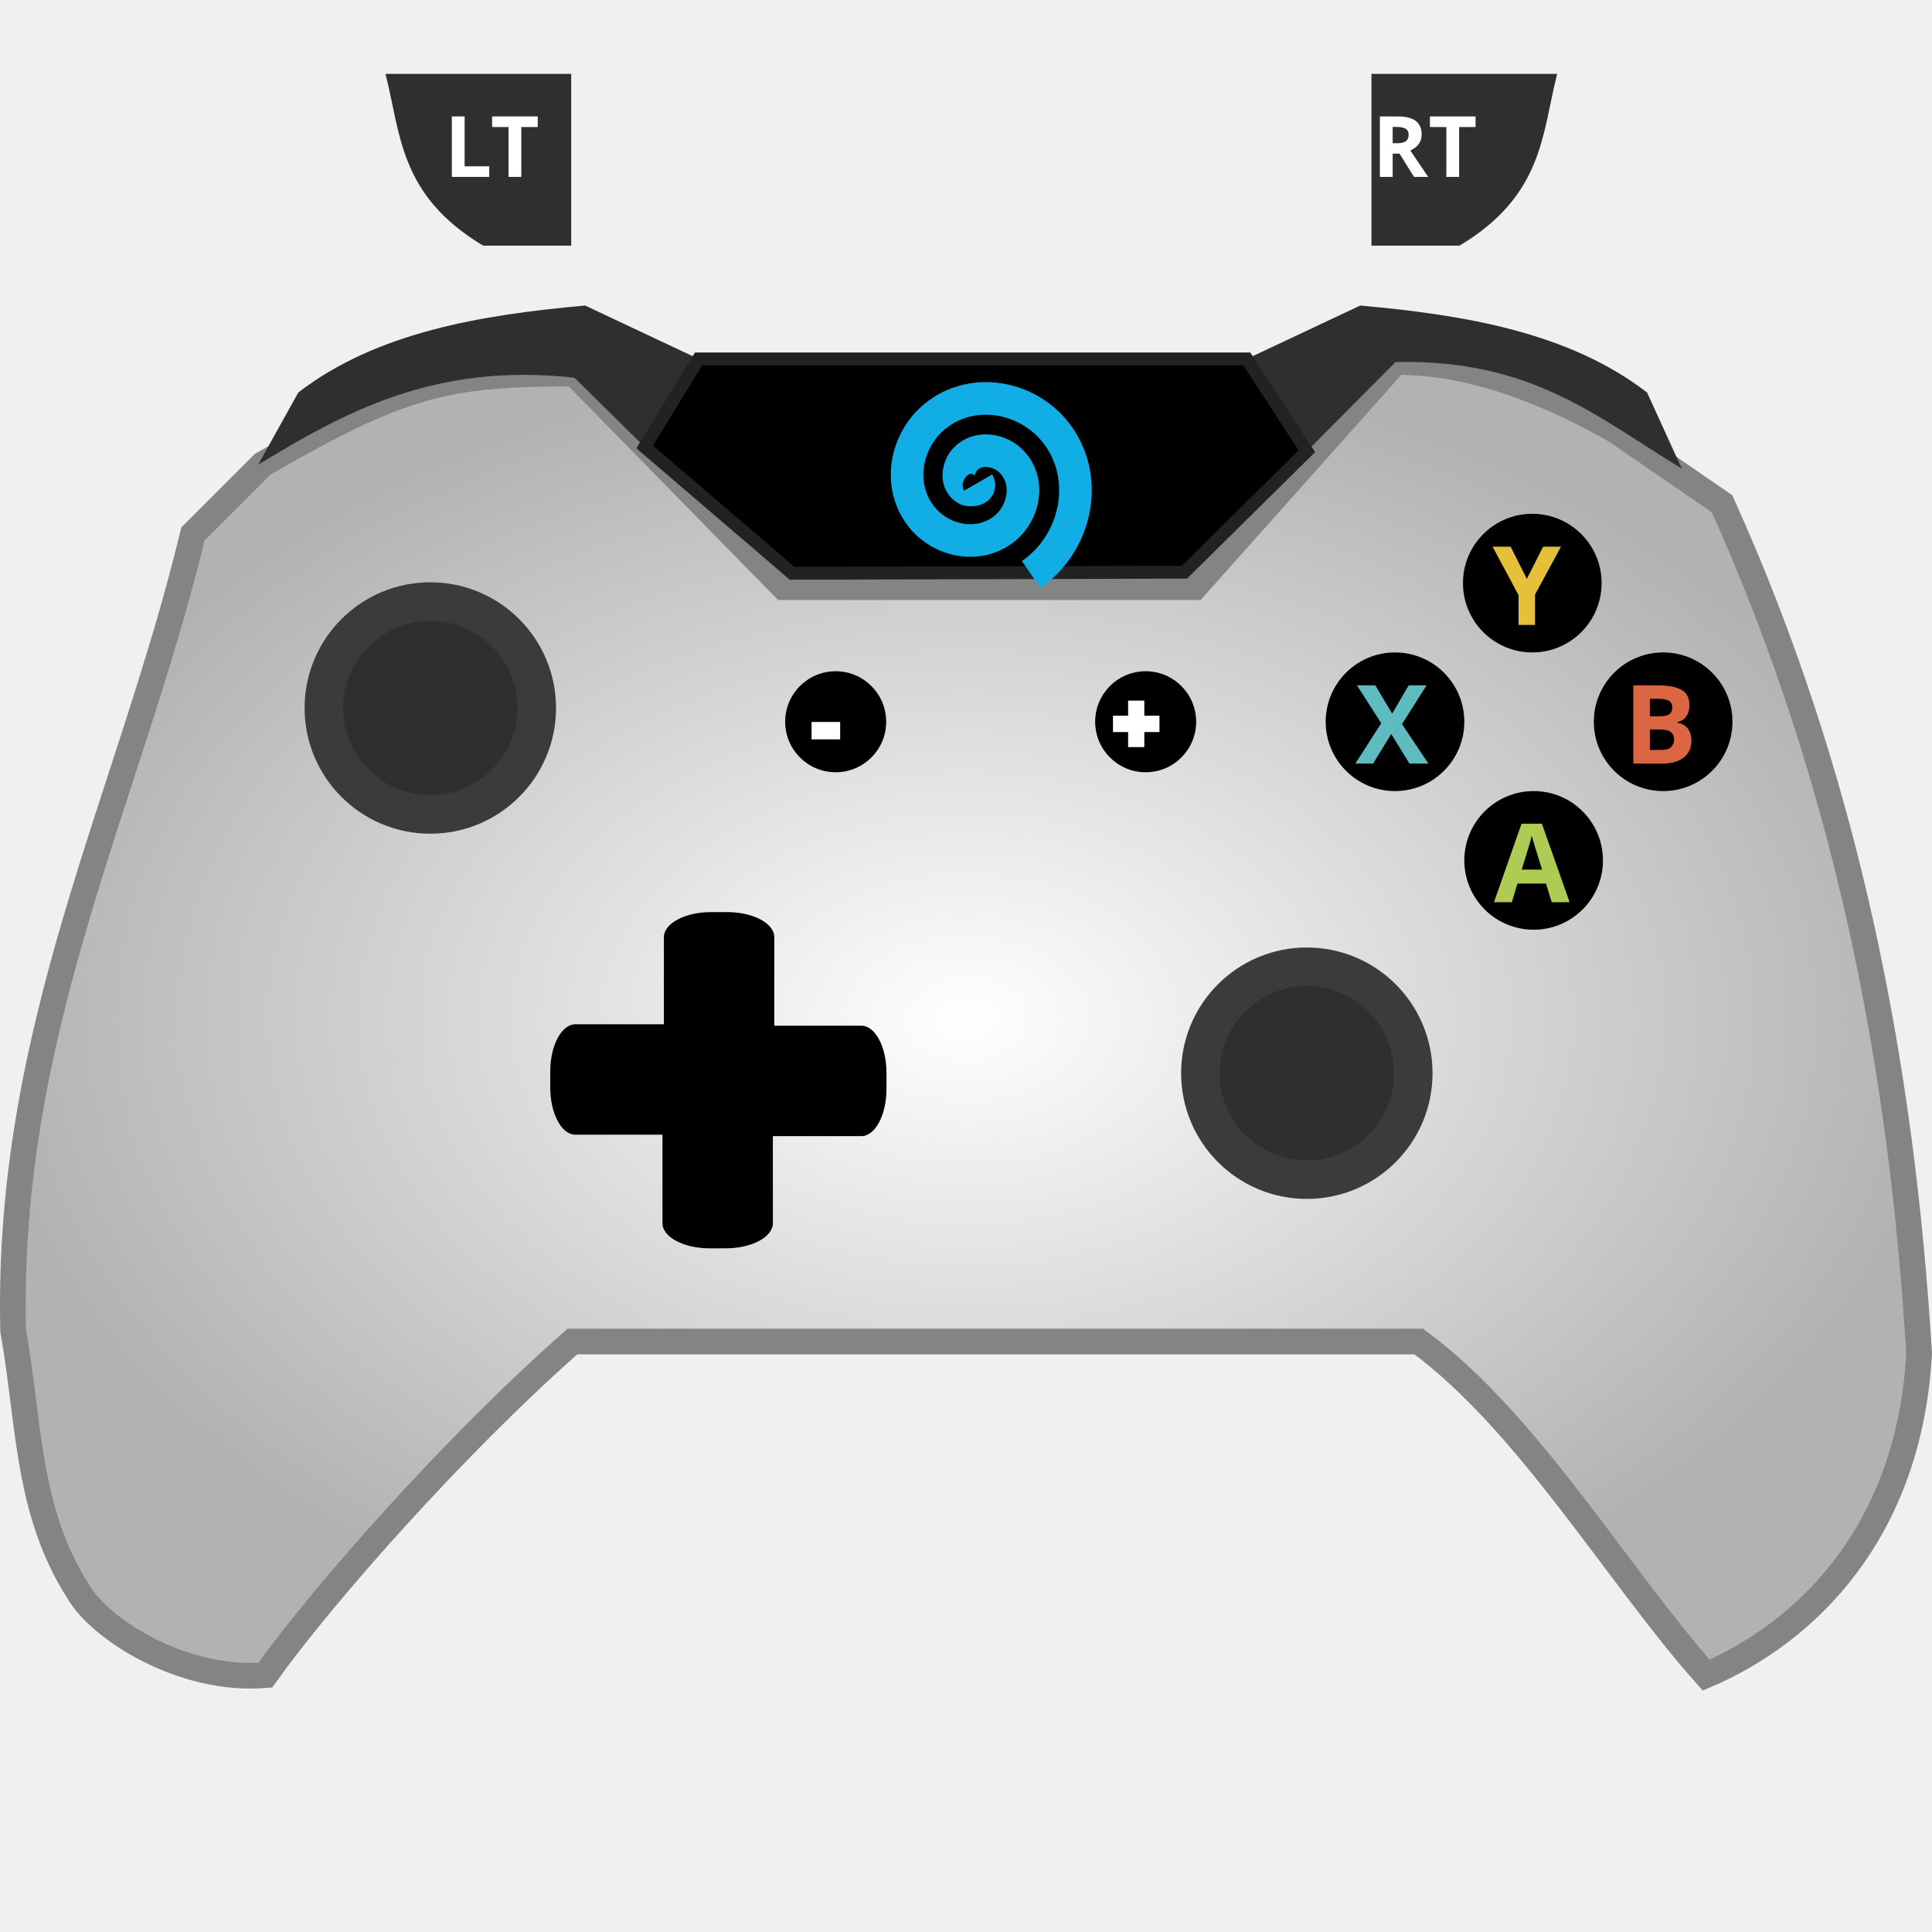
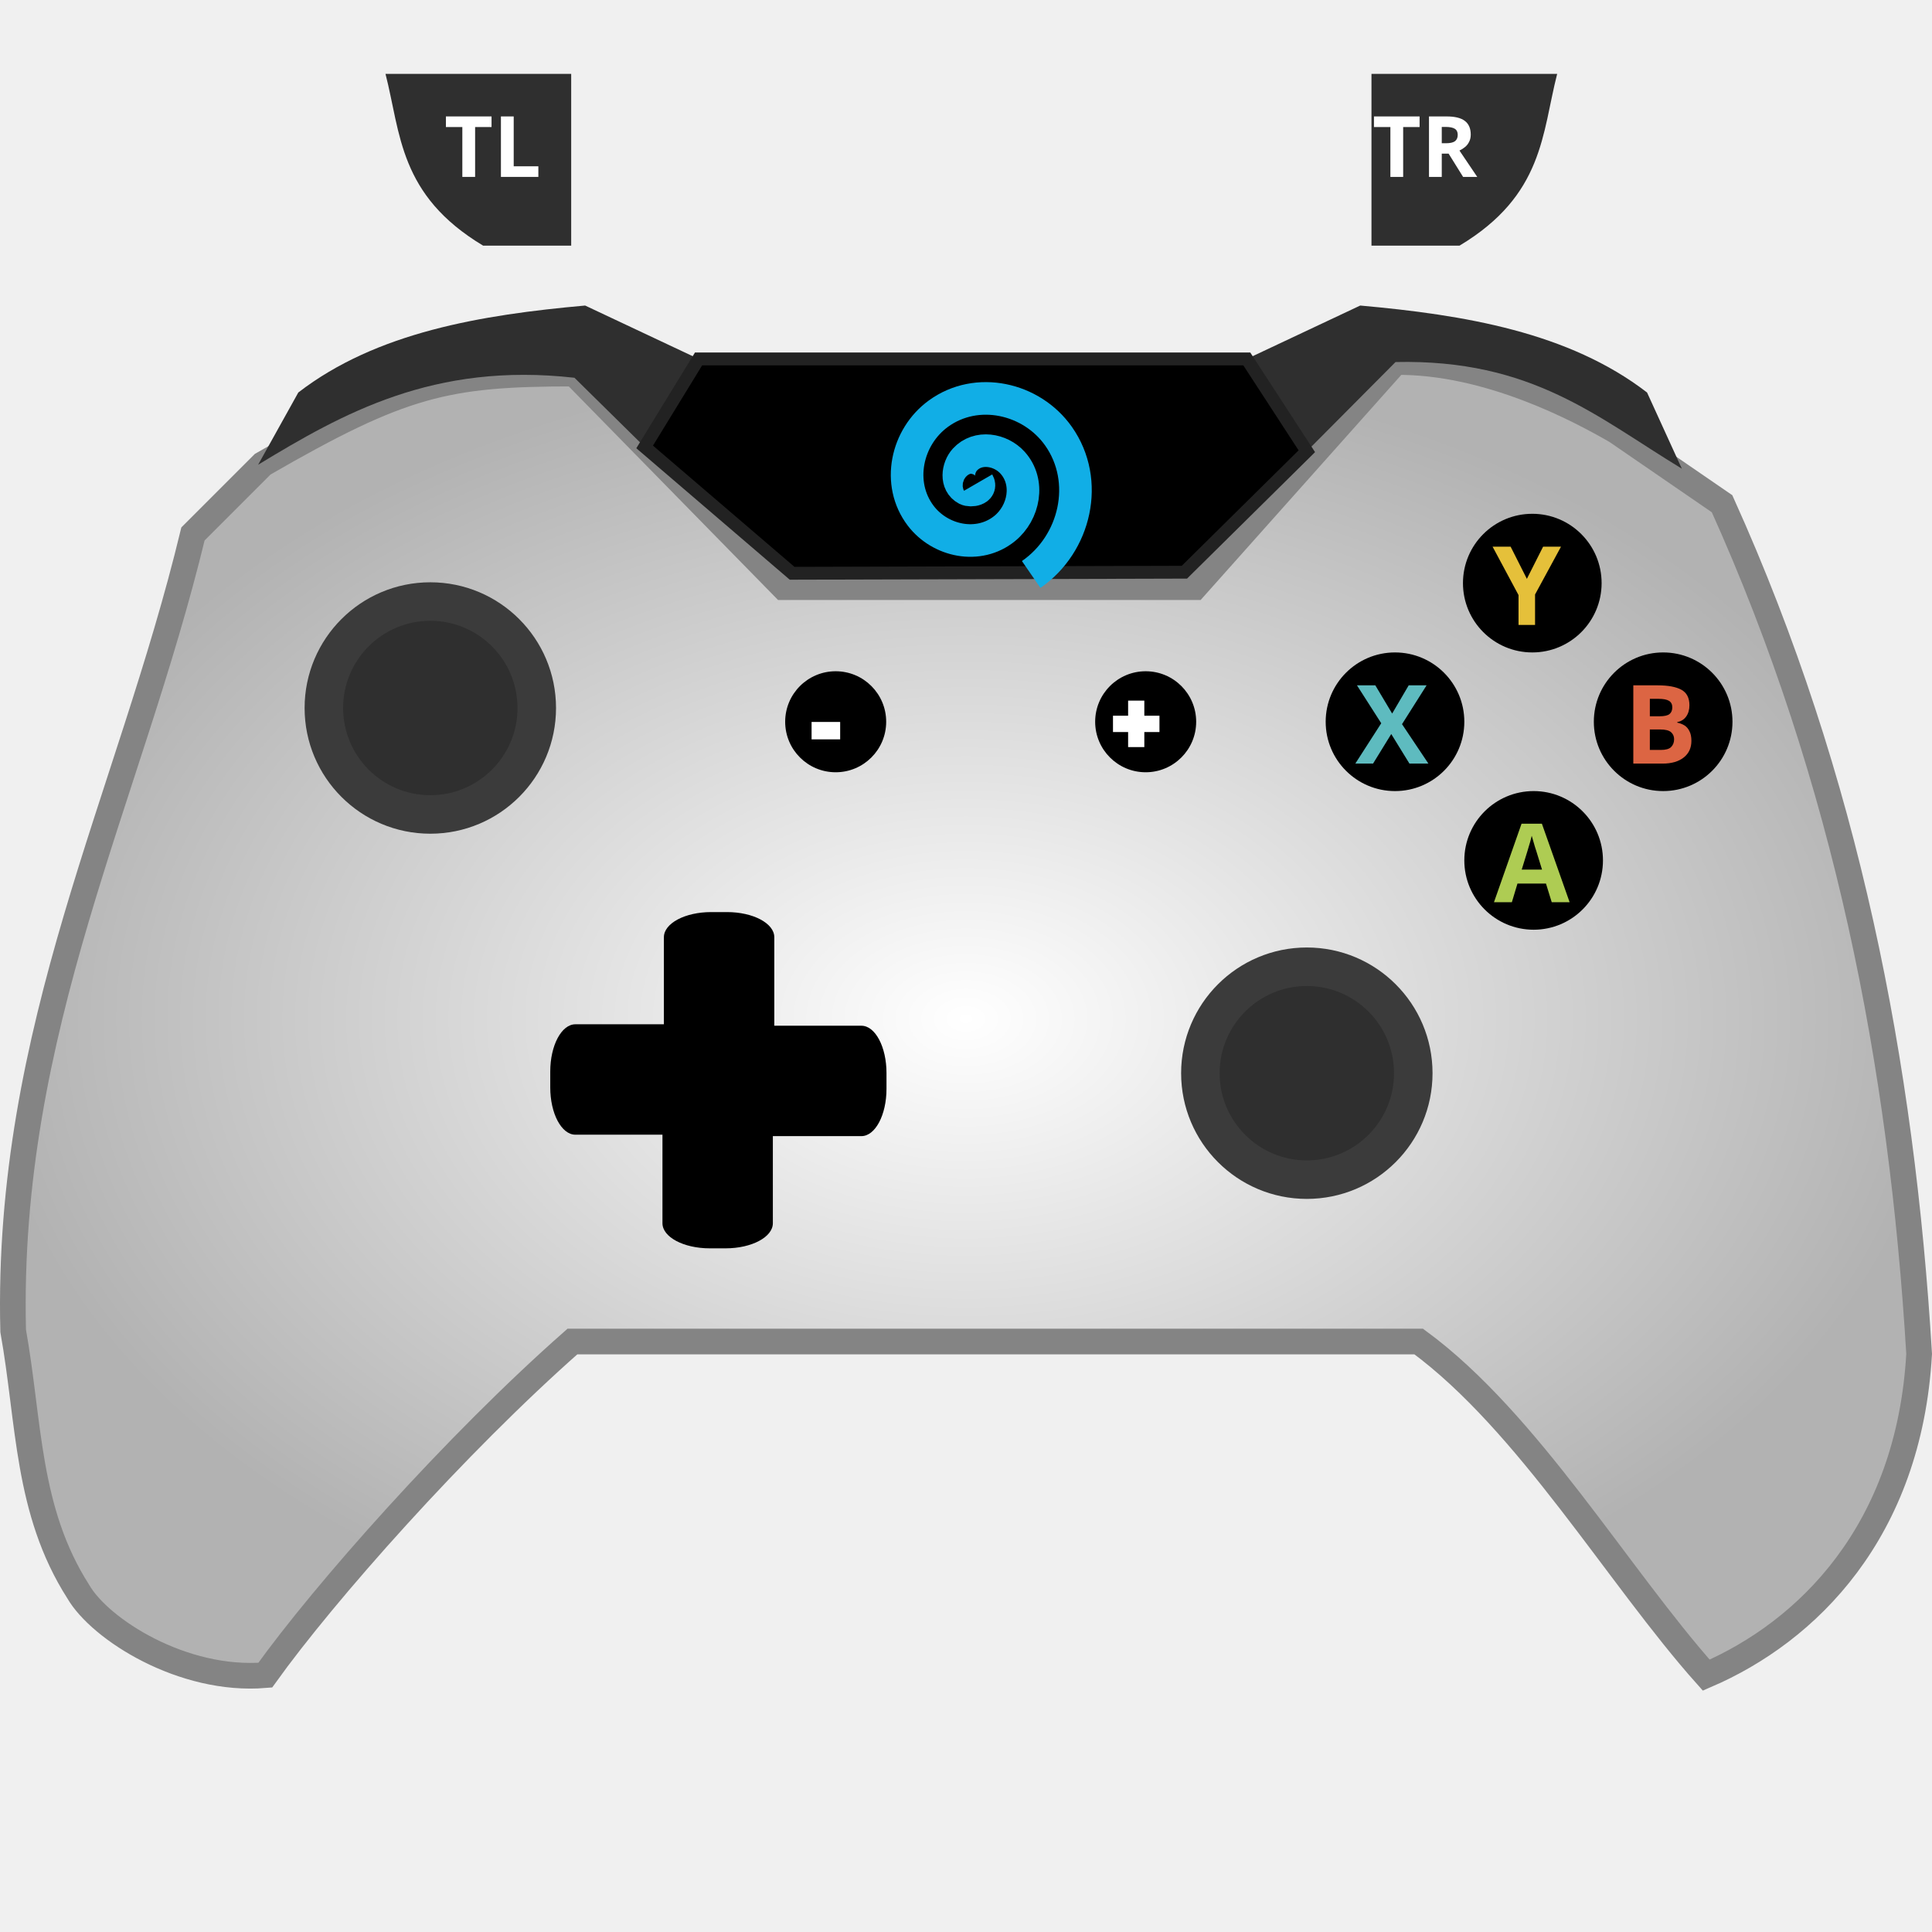
<svg xmlns="http://www.w3.org/2000/svg" xmlns:xlink="http://www.w3.org/1999/xlink" width="1000" height="1000" viewBox="0 0 264.583 264.583" version="1.1" id="svg5" xml:space="preserve">
  <defs id="defs2">
    <linearGradient id="linearGradient21413">
      <stop style="stop-color:#ffffff;stop-opacity:1;" offset="0" id="stop21409" />
      <stop style="stop-color:#b2b2b2;stop-opacity:1;" offset="1" id="stop21411" />
    </linearGradient>
    <radialGradient xlink:href="#linearGradient21413" id="radialGradient21417" cx="143.667" cy="117.248" fx="143.667" fy="117.248" r="98.863" gradientTransform="matrix(1.36304,0,0,0.9187984,-63.53361,31.80821)" gradientUnits="userSpaceOnUse" />
  </defs>
  <g id="layer1">
    <path style="fill:url(#radialGradient21417);fill-opacity:1;stroke:#848484;stroke-width:3.517;stroke-linecap:round;stroke-dasharray:none;stroke-opacity:1;paint-order:markers fill stroke" d="m 36.325,229.407 c 8.099,-11.298 26.001,-31.529 42.068,-45.689 H 194.288 c 15.005,11.029 27.349,32.202 39.378,45.689 13.807,-5.947 27.767,-19.613 29.155,-43.996 -2.381,-39.635 -9.929,-78.624 -26.988,-116.425 l -14.479,-9.948 c -5.047,-2.914 -17.549,-9.609 -30.239,-9.456 L 163.634,80.412 H 107.294 L 78.631,51.158 c -17.581,0 -23.556,1.387 -42.65,12.411 l -9.554,9.554 C 17.667,109.387 0.789,140.863 1.802,182.258 c 2.251,12.56 1.819,24.599 8.914,35.706 2.988,5.176 14.315,12.39 25.609,11.443 z" id="path410" />
    <path style="fill:#2f2f2f;fill-opacity:1;stroke:none;stroke-width:1.758;stroke-linecap:round;stroke-dasharray:none;stroke-opacity:1;paint-order:markers fill stroke" d="m 35.35,63.643 5.502,-9.89 c 10.725,-8.267 25.061,-10.634 39.282,-11.91 l 15.532,7.313 -7.383,12.049 -9.612,-9.472 c -19.301,-2.171 -31.755,4.896 -43.321,11.91 z" id="path1440" />
    <path style="fill:#2f2f2f;fill-opacity:1;stroke:none;stroke-width:1.758;stroke-linecap:round;stroke-dasharray:none;stroke-opacity:1;paint-order:markers fill stroke" d="m 230.324,64.185 -4.763,-10.432 C 214.835,45.486 200.499,43.119 186.279,41.843 l -15.532,7.313 8.22,12.64 12.148,-12.215 c 18.728,-0.425 27.642,7.589 39.209,14.603 z" id="path1442" />
    <path style="fill:#000000;fill-opacity:1;stroke:#222222;stroke-width:1.758;stroke-linecap:round;stroke-dasharray:none;stroke-opacity:1;paint-order:markers fill stroke" d="m 95.666,49.156 75.081,0 8.22,12.64 -16.766,16.565 -53.722,0.148 -20.196,-17.304 z" id="path1498" />
    <path style="fill:none;fill-rule:evenodd;stroke:#11aee6;stroke-width:3.969;stroke-dasharray:none;stroke-opacity:1" id="path1553" d="m 144.671,61.949 c 0.486,0.841 -0.894,1.07 -1.398,0.807 -1.365,-0.711 -1.101,-2.633 -0.216,-3.604 1.582,-1.736 4.35,-1.247 5.809,0.375 2.141,2.379 1.404,6.093 -0.966,8.015 -3.158,2.562 -7.845,1.566 -10.22,-1.557 -2.989,-3.93 -1.732,-9.602 2.148,-12.426 4.698,-3.421 11.361,-1.898 14.631,2.739 3.854,5.464 2.066,13.122 -3.33,16.837" transform="matrix(1.124758,0,0,1.124758,-28.76749,-3.587538)" />
    <circle style="fill:#2f2f2f;fill-opacity:1;stroke:#3b3b3b;stroke-width:5.275;stroke-linecap:round;stroke-dasharray:none;stroke-opacity:1;paint-order:markers fill stroke" id="path1607" cx="58.931" cy="96.959" r="14.578" />
    <circle style="fill:#2f2f2f;fill-opacity:1;stroke:#3b3b3b;stroke-width:5.275;stroke-linecap:round;stroke-dasharray:none;stroke-opacity:1;paint-order:markers fill stroke" id="circle1609" cx="178.967" cy="146.972" r="14.578" />
    <g id="g4795" transform="matrix(1.329225,0,0,1.329225,-58.6754,2.630992)">
      <circle style="fill:#000000;fill-opacity:1;stroke:none;stroke-width:4.745;stroke-linecap:round;stroke-dasharray:none;stroke-opacity:1;paint-order:markers fill stroke" id="path1663" cx="202.151" cy="86.666" r="7.142" />
      <text xml:space="preserve" style="font-weight:bold;font-size:11.289px;font-family:'UD Digi Kyokasho NP-B';-inkscape-font-specification:'UD Digi Kyokasho NP-B Bold';fill:#aecc53;fill-opacity:1;stroke:none;stroke-width:3.969;stroke-linecap:round;stroke-dasharray:none;stroke-opacity:1;paint-order:markers fill stroke" x="198.064" y="90.979" id="text1773">
        <tspan id="tspan1771" style="font-size:11.289px;fill:#aecc53;fill-opacity:1;stroke-width:3.969" x="198.064" y="90.979">A</tspan>
      </text>
    </g>
    <g id="g4803" transform="matrix(1.329225,0,0,1.329225,-63.1636,-16.35566)">
      <circle style="fill:#000000;fill-opacity:1;stroke:none;stroke-width:4.745;stroke-linecap:round;stroke-dasharray:none;stroke-opacity:1;paint-order:markers fill stroke" id="circle4797" cx="218.871" cy="86.666" r="7.142" />
      <text xml:space="preserve" style="font-weight:bold;font-size:11.289px;font-family:'UD Digi Kyokasho NP-B';-inkscape-font-specification:'UD Digi Kyokasho NP-B Bold';fill:#dc6543;fill-opacity:1;stroke:none;stroke-width:3.969;stroke-linecap:round;stroke-dasharray:none;stroke-opacity:1;paint-order:markers fill stroke" x="214.783" y="90.979" id="text4801">
        <tspan id="tspan4799" style="font-size:11.289px;fill:#dc6543;fill-opacity:1;stroke-width:3.969" x="214.783" y="90.979">B</tspan>
      </text>
    </g>
    <g id="g12917" transform="matrix(1.329225,0,0,1.329225,-99.8862,-16.35566)">
      <circle style="fill:#000000;fill-opacity:1;stroke:none;stroke-width:4.745;stroke-linecap:round;stroke-dasharray:none;stroke-opacity:1;paint-order:markers fill stroke" id="circle12911" cx="218.871" cy="86.666" r="7.142" />
      <text xml:space="preserve" style="font-weight:bold;font-size:11.289px;font-family:'UD Digi Kyokasho NP-B';-inkscape-font-specification:'UD Digi Kyokasho NP-B Bold';fill:#5ebbbf;fill-opacity:1;stroke:none;stroke-width:3.969;stroke-linecap:round;stroke-dasharray:none;stroke-opacity:1;paint-order:markers fill stroke" x="214.783" y="90.979" id="text12915">
        <tspan id="tspan12913" style="font-size:11.289px;fill:#5ebbbf;fill-opacity:1;stroke-width:3.969" x="214.783" y="90.979">X</tspan>
      </text>
    </g>
    <g id="g14683" transform="matrix(1.329225,0,0,1.329225,-81.08528,-35.34231)">
      <circle style="fill:#000000;fill-opacity:1;stroke:none;stroke-width:4.745;stroke-linecap:round;stroke-dasharray:none;stroke-opacity:1;paint-order:markers fill stroke" id="circle14677" cx="218.871" cy="86.666" r="7.142" />
      <text xml:space="preserve" style="font-weight:bold;font-size:11.289px;font-family:'UD Digi Kyokasho NP-B';-inkscape-font-specification:'UD Digi Kyokasho NP-B Bold';fill:#e5c03a;fill-opacity:1;stroke:none;stroke-width:3.969;stroke-linecap:round;stroke-dasharray:none;stroke-opacity:1;paint-order:markers fill stroke" x="214.783" y="90.979" id="text14681">
        <tspan id="tspan14679" style="font-size:11.289px;fill:#e5c03a;fill-opacity:1;stroke-width:3.969" x="214.783" y="90.979">Y</tspan>
      </text>
    </g>
    <g id="g17056" transform="matrix(0.9684019,0,0,0.9684019,-55.05828,14.91544)">
      <circle style="fill:#000000;fill-opacity:1;stroke:none;stroke-width:4.745;stroke-linecap:round;stroke-dasharray:none;stroke-opacity:1;paint-order:markers fill stroke" id="circle17050" cx="218.871" cy="86.666" r="7.142" />
      <text xml:space="preserve" style="font-weight:bold;font-size:11.289px;font-family:'UD Digi Kyokasho NP-B';-inkscape-font-specification:'UD Digi Kyokasho NP-B Bold';fill:#e5c03a;fill-opacity:1;stroke:#ffffff;stroke-width:1.089;stroke-linecap:round;stroke-dasharray:none;stroke-opacity:1;paint-order:markers fill stroke" x="214.309" y="90.957" id="text17054">
        <tspan id="tspan17052" style="font-size:11.289px;fill:#ffffff;fill-opacity:1;stroke:#ffffff;stroke-width:1.089;stroke-dasharray:none;stroke-opacity:1" x="214.309" y="90.957">+</tspan>
      </text>
    </g>
    <g id="g17166" transform="matrix(0.9684019,0,0,0.9684019,-97.5109,14.91544)">
      <circle style="fill:#000000;fill-opacity:1;stroke:none;stroke-width:4.745;stroke-linecap:round;stroke-dasharray:none;stroke-opacity:1;paint-order:markers fill stroke" id="circle17160" cx="218.871" cy="86.666" r="7.142" />
      <text xml:space="preserve" style="font-weight:bold;font-size:11.289px;font-family:'UD Digi Kyokasho NP-B';-inkscape-font-specification:'UD Digi Kyokasho NP-B Bold';fill:#e5c03a;fill-opacity:1;stroke:#ffffff;stroke-width:1.089;stroke-linecap:round;stroke-dasharray:none;stroke-opacity:1;paint-order:markers fill stroke" x="215.665" y="90.957" id="text17164">
        <tspan id="tspan17162" style="font-size:11.289px;fill:#ffffff;fill-opacity:1;stroke:#ffffff;stroke-width:1.089;stroke-dasharray:none;stroke-opacity:1" x="215.665" y="90.957">-</tspan>
      </text>
    </g>
    <rect style="fill:#000000;fill-opacity:1;stroke:none;stroke-width:1.006;stroke-linecap:round;stroke-dasharray:none;stroke-opacity:1;paint-order:markers fill stroke" id="rect17322" width="15.119" height="23.984" x="90.919" y="124.908" rx="6.472" ry="3.439" />
    <rect style="fill:#000000;fill-opacity:1;stroke:none;stroke-width:1.006;stroke-linecap:round;stroke-dasharray:none;stroke-opacity:1;paint-order:markers fill stroke" id="rect21380" width="15.119" height="23.984" x="140.471" y="-121.403" rx="6.472" ry="3.439" transform="rotate(90)" />
    <rect style="fill:#000000;fill-opacity:1;stroke:none;stroke-width:1.006;stroke-linecap:round;stroke-dasharray:none;stroke-opacity:1;paint-order:markers fill stroke" id="rect21382" width="15.119" height="23.984" x="-105.841" y="-170.956" rx="6.472" ry="3.439" transform="scale(-1)" />
    <rect style="fill:#000000;fill-opacity:1;stroke:none;stroke-width:1.006;stroke-linecap:round;stroke-dasharray:none;stroke-opacity:1;paint-order:markers fill stroke" id="rect21384" width="15.119" height="23.984" x="-155.393" y="75.356" rx="6.472" ry="3.439" transform="rotate(-90)" />
    <g id="g26167" transform="translate(9.405808)">
      <path style="fill:#2f2f2f;fill-opacity:1;stroke:none;stroke-width:2.738;stroke-linecap:round;stroke-dasharray:none;stroke-opacity:1;paint-order:markers fill stroke" d="M 68.817,10.117 V 33.642 H 56.761 C 45.206,26.716 45.479,18.264 43.387,10.117 Z" id="path25501" />
      <text xml:space="preserve" style="font-weight:bold;font-size:11.61px;font-family:'UD Digi Kyokasho NP-B';-inkscape-font-specification:'UD Digi Kyokasho NP-B Bold';fill:#ffffff;fill-opacity:1;stroke:none;stroke-width:3.454;stroke-linecap:round;stroke-dasharray:none;stroke-opacity:1;paint-order:markers fill stroke" x="51.427" y="24.229" id="text25902">
-         <tspan id="tspan25900" style="fill:#ffffff;fill-opacity:1;stroke-width:3.454" x="51.427" y="24.229">LT</tspan>
+         <tspan id="tspan25900" style="fill:#ffffff;fill-opacity:1;stroke-width:3.454" x="51.427" y="24.229">TL</tspan>
      </text>
    </g>
    <g id="g26175" transform="matrix(-1,0,0,1,256.6376,0)">
      <path style="fill:#2f2f2f;fill-opacity:1;stroke:none;stroke-width:2.738;stroke-linecap:round;stroke-dasharray:none;stroke-opacity:1;paint-order:markers fill stroke" d="M 68.817,10.117 V 33.642 H 56.761 C 45.206,26.716 45.479,18.264 43.387,10.117 Z" id="path26169" />
      <text xml:space="preserve" style="font-weight:bold;font-size:11.61px;font-family:'UD Digi Kyokasho NP-B';-inkscape-font-specification:'UD Digi Kyokasho NP-B Bold';fill:#ffffff;fill-opacity:1;stroke:none;stroke-width:3.454;stroke-linecap:round;stroke-dasharray:none;stroke-opacity:1;paint-order:markers fill stroke" x="-68.712" y="24.229" id="text26173" transform="scale(-1,1)">
-         <tspan id="tspan26171" style="fill:#ffffff;fill-opacity:1;stroke-width:3.454" x="-68.712" y="24.229">RT</tspan>
+         <tspan id="tspan26171" style="fill:#ffffff;fill-opacity:1;stroke-width:3.454" x="-68.712" y="24.229">TR</tspan>
      </text>
    </g>
  </g>
</svg>
